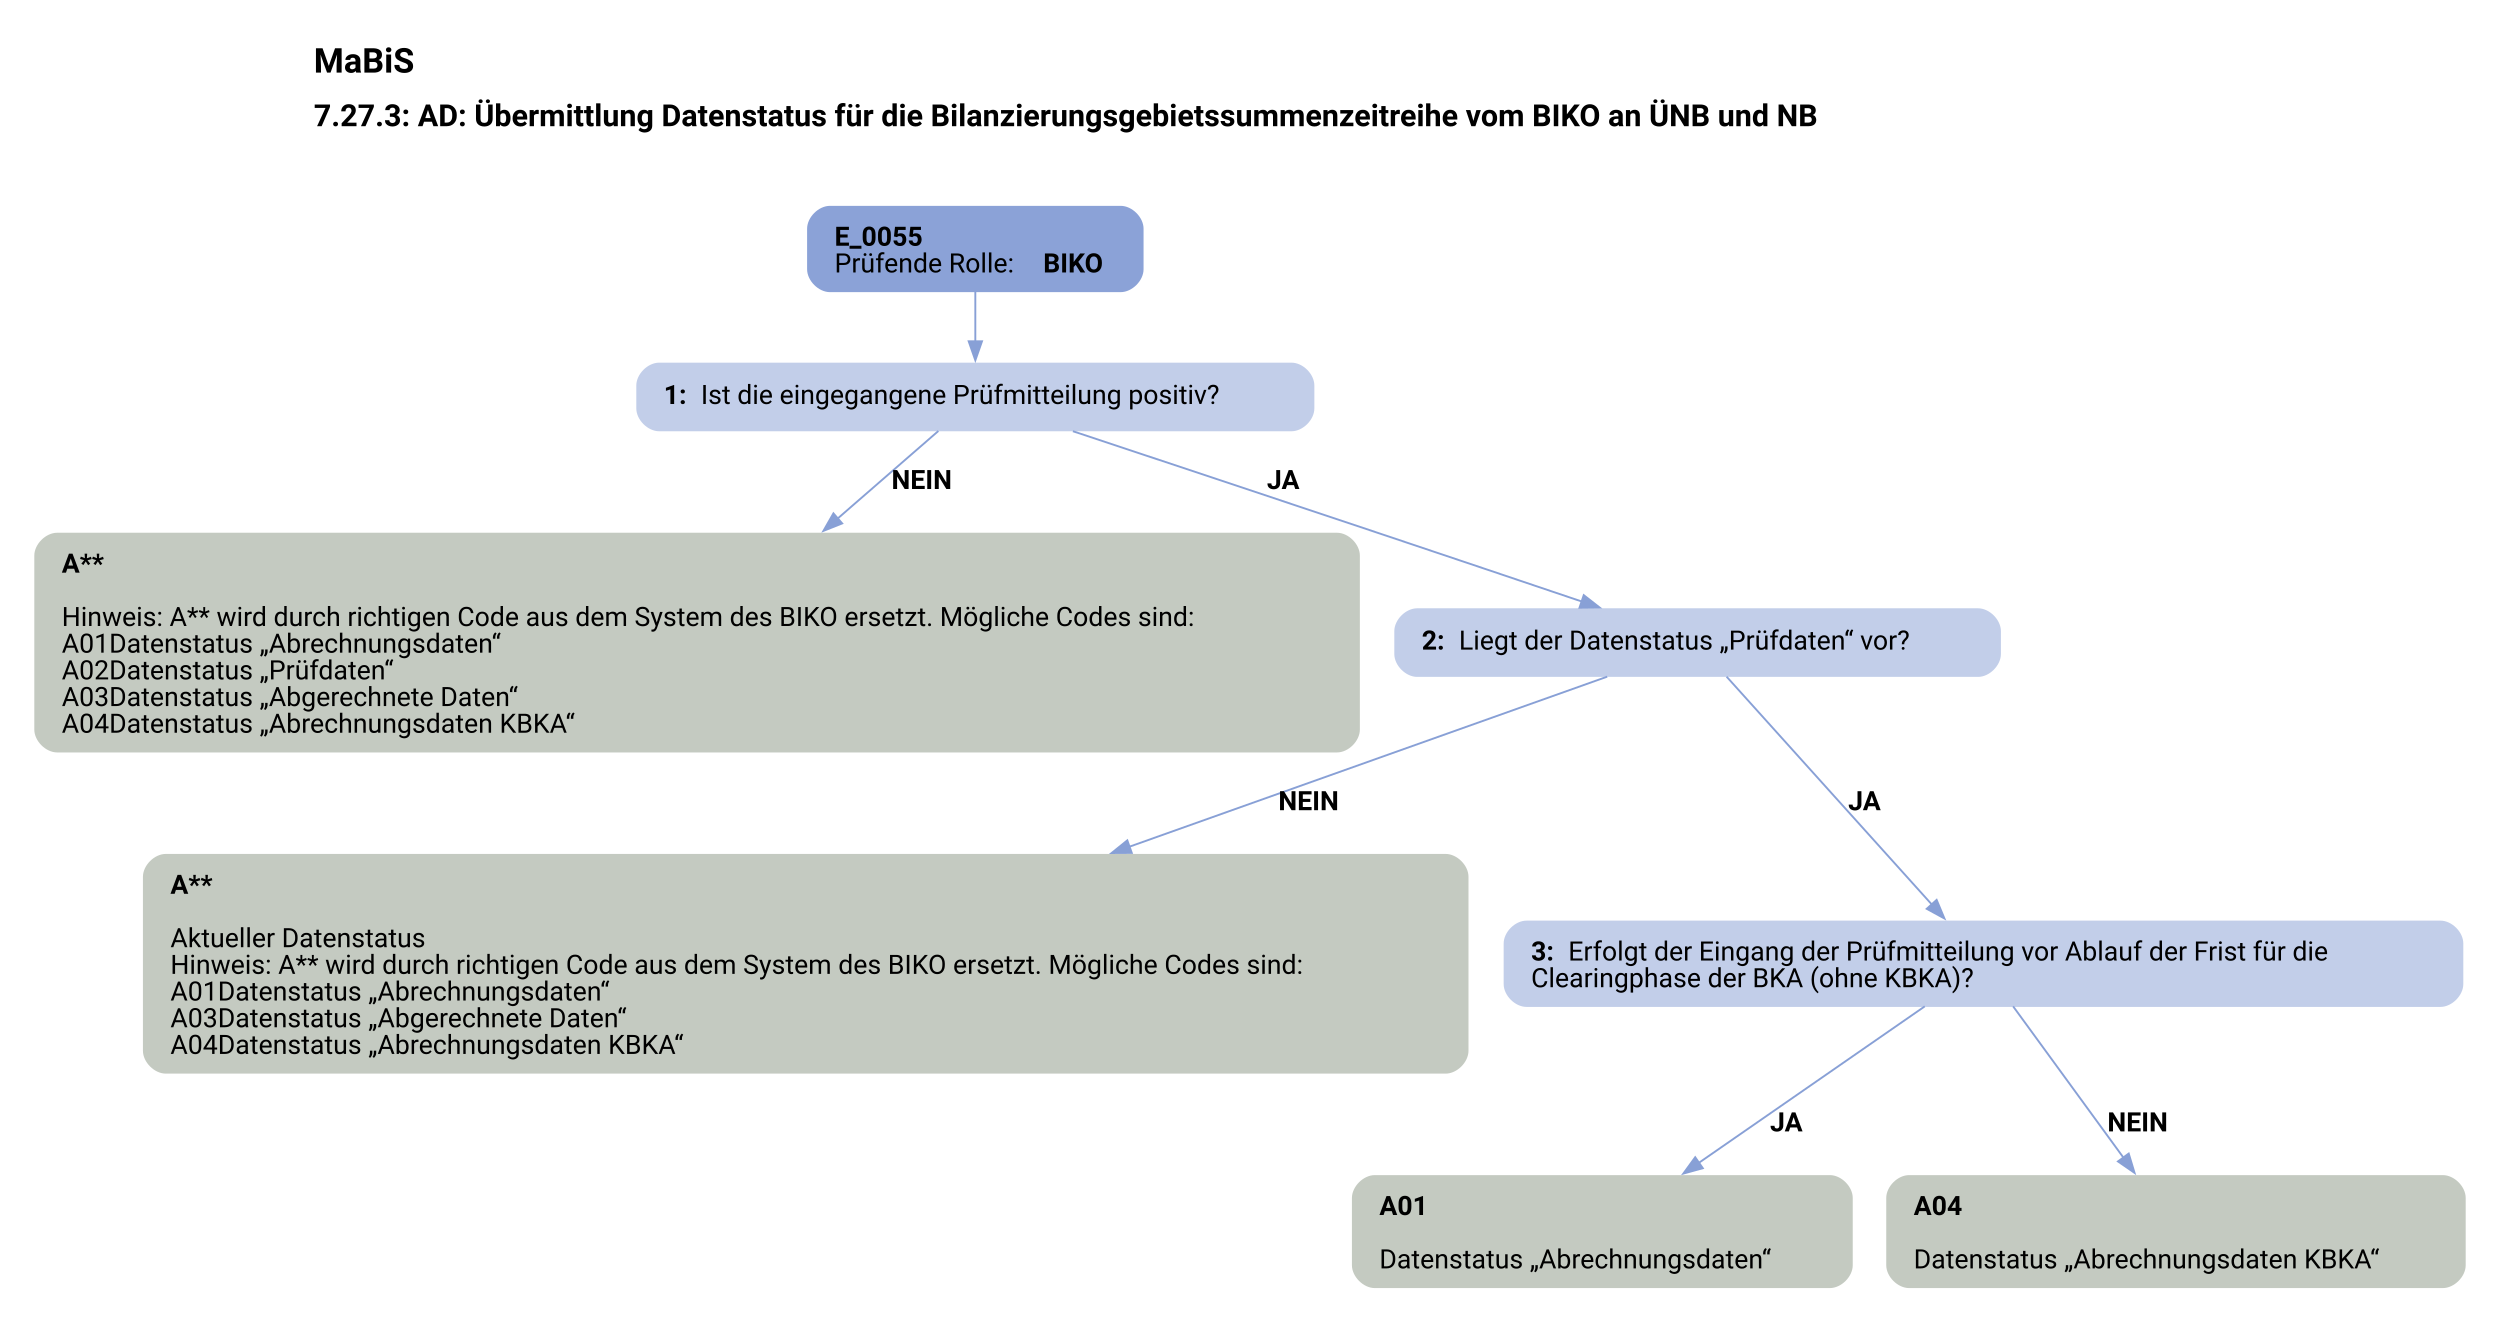
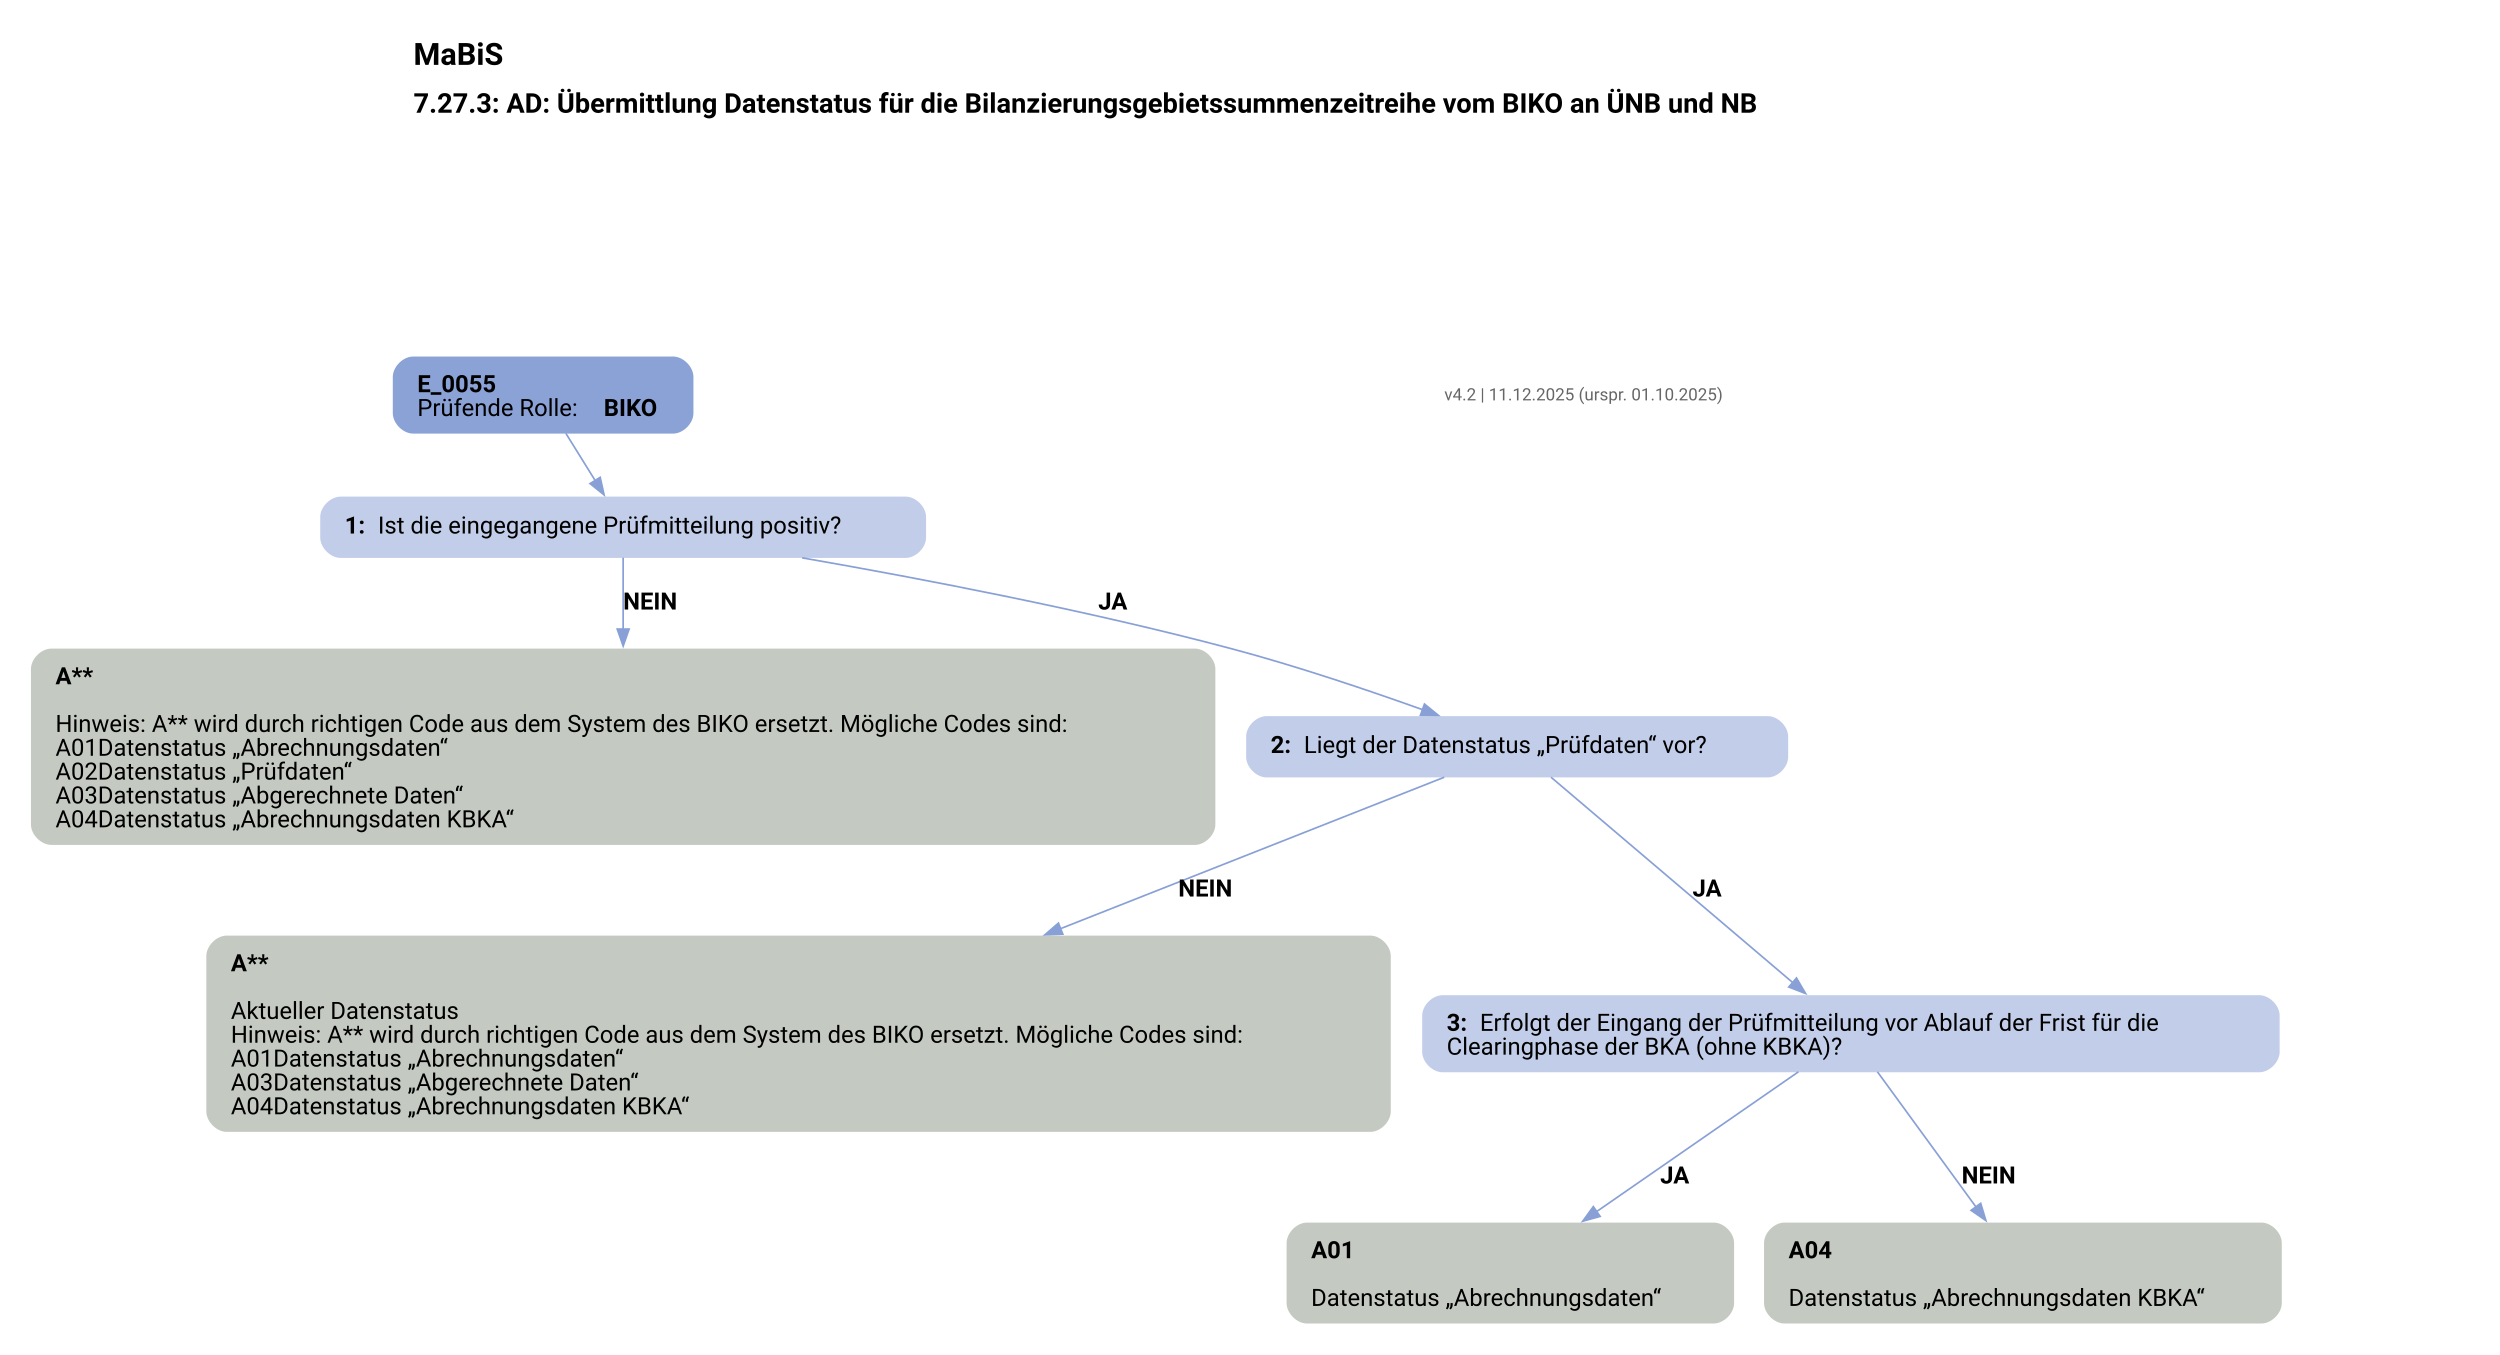
- <svg xmlns="http://www.w3.org/2000/svg" width="1312pt" height="694pt" viewBox="0.00 0.00 1311.80 693.87">
-   <g id="graph0" class="graph" transform="scale(1 1) rotate(0) translate(18 675.87)">
-     <text text-anchor="start" x="146.65" y="-637.77" font-family="Roboto, sans-serif" font-weight="bold" font-size="18.00">MaBiS</text>
-     <text text-anchor="start" x="146.65" y="-609.67" font-family="Roboto, sans-serif" font-weight="bold" font-size="16.00">7.27.3: AD: Übermittlung Datenstatus für die Bilanzierungsgebietssummenzeitreihe vom BIKO an ÜNB und NB</text>
+ <svg xmlns="http://www.w3.org/2000/svg" width="1440pt" height="780pt" viewBox="0.00 0.00 1440.00 780.18">
+   <g id="graph0" class="graph" transform="scale(0.981077 0.981077) rotate(0) translate(18 777.23)">
+     <text text-anchor="start" x="224.64" y="-739.13" font-family="Roboto, sans-serif" font-weight="bold" font-size="18.00">MaBiS</text>
+     <text text-anchor="start" x="224.64" y="-711.03" font-family="Roboto, sans-serif" font-weight="bold" font-size="16.00">7.27.3: AD: Übermittlung Datenstatus für die Bilanzierungsgebietssummenzeitreihe vom BIKO an ÜNB und NB</text>
+     <g id="clust1" class="cluster">
+ </g>
    <g id="node1" class="node">
-       <path fill="#8ba2d7" stroke="black" stroke-width="0" d="M570.05,-567.87C570.05,-567.87 417.5,-567.87 417.5,-567.87 411.5,-567.87 405.5,-561.87 405.5,-555.87 405.5,-555.87 405.5,-534.59 405.5,-534.59 405.5,-528.59 411.5,-522.59 417.5,-522.59 417.5,-522.59 570.05,-522.59 570.05,-522.59 576.05,-522.59 582.05,-528.59 582.05,-534.59 582.05,-534.59 582.05,-555.87 582.05,-555.87 582.05,-561.87 576.05,-567.87 570.05,-567.87" />
-       <text text-anchor="start" x="419.9" y="-546.93" font-family="Roboto, sans-serif" font-weight="bold" font-size="14.00">E_0055</text>
-       <text text-anchor="start" x="419.9" y="-532.93" font-family="Roboto, sans-serif" font-size="14.00">Prüfende Rolle: </text>
-       <text text-anchor="start" x="529.4" y="-532.93" font-family="Roboto, sans-serif" font-weight="bold" font-size="14.00">BIKO</text>
+       <path fill="#8ba2d7" stroke="black" stroke-width="0" d="M377.05,-567.87C377.05,-567.87 224.5,-567.87 224.5,-567.87 218.5,-567.87 212.5,-561.87 212.5,-555.87 212.5,-555.87 212.5,-534.59 212.5,-534.59 212.5,-528.59 218.5,-522.59 224.5,-522.59 224.5,-522.59 377.05,-522.59 377.05,-522.59 383.05,-522.59 389.05,-528.59 389.05,-534.59 389.05,-534.59 389.05,-555.87 389.05,-555.87 389.05,-561.87 383.05,-567.87 377.05,-567.87" />
+       <text text-anchor="start" x="226.9" y="-546.93" font-family="Roboto, sans-serif" font-weight="bold" font-size="14.00">E_0055</text>
+       <text text-anchor="start" x="226.9" y="-532.93" font-family="Roboto, sans-serif" font-size="14.00">Prüfende Rolle: </text>
+       <text text-anchor="start" x="336.4" y="-532.93" font-family="Roboto, sans-serif" font-weight="bold" font-size="14.00">BIKO</text>
    </g>
    <g id="node2" class="node">
-       <path fill="#c2cee9" stroke="black" stroke-width="0" d="M659.67,-485.59C659.67,-485.59 327.88,-485.59 327.88,-485.59 321.88,-485.59 315.88,-479.59 315.88,-473.59 315.88,-473.59 315.88,-461.59 315.88,-461.59 315.88,-455.59 321.88,-449.59 327.88,-449.59 327.88,-449.59 659.67,-449.59 659.67,-449.59 665.67,-449.59 671.67,-455.59 671.67,-461.59 671.67,-461.59 671.67,-473.59 671.67,-473.59 671.67,-479.59 665.67,-485.59 659.67,-485.59" />
-       <text text-anchor="start" x="330.27" y="-463.91" font-family="Roboto, sans-serif" font-weight="bold" font-size="14.00">1: </text>
-       <text text-anchor="start" x="349.77" y="-463.91" font-family="Roboto, sans-serif" font-size="14.00">Ist die eingegangene Prüfmitteilung positiv?</text>
+       <path fill="#c2cee9" stroke="black" stroke-width="0" d="M513.67,-485.59C513.67,-485.59 181.88,-485.59 181.88,-485.59 175.88,-485.59 169.87,-479.59 169.87,-473.59 169.87,-473.59 169.87,-461.59 169.87,-461.59 169.87,-455.59 175.87,-449.59 181.87,-449.59 181.87,-449.59 513.67,-449.59 513.67,-449.59 519.67,-449.59 525.67,-455.59 525.67,-461.59 525.67,-461.59 525.67,-473.59 525.67,-473.59 525.67,-479.59 519.67,-485.59 513.67,-485.59" />
+       <text text-anchor="start" x="184.27" y="-463.91" font-family="Roboto, sans-serif" font-weight="bold" font-size="14.00">1: </text>
+       <text text-anchor="start" x="203.77" y="-463.91" font-family="Roboto, sans-serif" font-size="14.00">Ist die eingegangene Prüfmitteilung positiv?</text>
    </g>
    <g id="edge1" class="edge">
-       <path fill="none" stroke="#88a0d6" d="M493.77,-522.76C493.77,-514.68 493.77,-505.38 493.77,-496.78" />
-       <polygon fill="#88a0d6" stroke="#88a0d6" points="497.28,-496.82 493.78,-486.82 490.28,-496.82 497.28,-496.82" />
+       <path fill="none" stroke="#88a0d6" d="M314.12,-522.76C319.48,-514.13 325.72,-504.09 331.36,-495.01" />
+       <polygon fill="#88a0d6" stroke="#88a0d6" points="334.28,-496.93 336.59,-486.59 328.34,-493.24 334.28,-496.93" />
    </g>
    <g id="node3" class="node">
      <path fill="#c4cac1" stroke="black" stroke-width="0" d="M683.55,-396.34C683.55,-396.34 12,-396.34 12,-396.34 6,-396.34 0,-390.34 0,-384.34 0,-384.34 0,-293.06 0,-293.06 0,-287.06 6,-281.06 12,-281.06 12,-281.06 683.55,-281.06 683.55,-281.06 689.55,-281.06 695.55,-287.06 695.55,-293.06 695.55,-293.06 695.55,-384.34 695.55,-384.34 695.55,-390.34 689.55,-396.34 683.55,-396.34" />
      <text text-anchor="start" x="14.4" y="-375.4" font-family="Roboto, sans-serif" font-weight="bold" font-size="14.00">A**</text>
      <text text-anchor="start" x="14.4" y="-347.4" font-family="Roboto, sans-serif" font-size="14.00">Hinweis: A** wird durch richtigen Code aus dem System des BIKO ersetzt. Mögliche Codes sind:</text>
      <text text-anchor="start" x="14.4" y="-333.4" font-family="Roboto, sans-serif" font-size="14.00">A01Datenstatus „Abrechnungsdaten“</text>
      <text text-anchor="start" x="14.4" y="-319.4" font-family="Roboto, sans-serif" font-size="14.00">A02Datenstatus „Prüfdaten“</text>
      <text text-anchor="start" x="14.4" y="-305.4" font-family="Roboto, sans-serif" font-size="14.00">A03Datenstatus „Abgerechnete Daten“</text>
      <text text-anchor="start" x="14.4" y="-291.4" font-family="Roboto, sans-serif" font-size="14.00">A04Datenstatus „Abrechnungsdaten KBKA“</text>
    </g>
    <g id="edge2" class="edge">
-       <path fill="none" stroke="#88a0d6" d="M474.39,-449.74C460.6,-437.76 441.14,-420.84 421.59,-403.85" />
-       <polygon fill="#88a0d6" stroke="#88a0d6" points="423.91,-401.23 414.07,-397.32 419.32,-406.52 423.91,-401.23" />
-       <text text-anchor="start" x="449.77" y="-419.29" font-family="Roboto, sans-serif" font-weight="bold" font-size="14.00">NEIN</text>
+       <path fill="none" stroke="#88a0d6" d="M347.77,-449.74C347.77,-438.67 347.77,-423.39 347.77,-407.73" />
+       <polygon fill="#88a0d6" stroke="#88a0d6" points="351.28,-407.84 347.78,-397.84 344.28,-407.84 351.28,-407.84" />
+       <text text-anchor="start" x="347.77" y="-419.29" font-family="Roboto, sans-serif" font-weight="bold" font-size="14.00">NEIN</text>
    </g>
    <g id="node4" class="node">
      <path fill="#c2cee9" stroke="black" stroke-width="0" d="M1019.92,-356.7C1019.92,-356.7 725.62,-356.7 725.62,-356.7 719.62,-356.7 713.62,-350.7 713.62,-344.7 713.62,-344.7 713.62,-332.7 713.62,-332.7 713.62,-326.7 719.62,-320.7 725.62,-320.7 725.62,-320.7 1019.92,-320.7 1019.92,-320.7 1025.92,-320.7 1031.92,-326.7 1031.92,-332.7 1031.92,-332.7 1031.92,-344.7 1031.92,-344.7 1031.92,-350.7 1025.92,-356.7 1019.92,-356.7" />
      <text text-anchor="start" x="728.02" y="-335.02" font-family="Roboto, sans-serif" font-weight="bold" font-size="14.00">2: </text>
      <text text-anchor="start" x="747.52" y="-335.02" font-family="Roboto, sans-serif" font-size="14.00">Liegt der Datenstatus „Prüfdaten“ vor?</text>
    </g>
    <g id="edge3" class="edge">
-       <path fill="none" stroke="#88a0d6" d="M544.96,-449.61C587.7,-435.42 650.23,-414.62 704.77,-396.34 740.44,-384.39 780.33,-370.95 812.29,-360.15" />
-       <polygon fill="#88a0d6" stroke="#88a0d6" points="813.02,-363.6 821.37,-357.09 810.78,-356.97 813.02,-363.6" />
-       <text text-anchor="start" x="646.77" y="-419.29" font-family="Roboto, sans-serif" font-weight="bold" font-size="14.00">JA</text>
+       <path fill="none" stroke="#88a0d6" d="M452.87,-449.64C524.42,-437.19 620.99,-418.61 704.77,-396.34 742.86,-386.22 784.87,-372.06 817.35,-360.42" />
+       <polygon fill="#88a0d6" stroke="#88a0d6" points="818.34,-363.79 826.56,-357.1 815.97,-357.2 818.34,-363.79" />
+       <text text-anchor="start" x="626.77" y="-419.29" font-family="Roboto, sans-serif" font-weight="bold" font-size="14.00">JA</text>
    </g>
    <g id="node5" class="node">
-       <path fill="#c4cac1" stroke="black" stroke-width="0" d="M740.55,-227.81C740.55,-227.81 69,-227.81 69,-227.81 63,-227.81 57,-221.81 57,-215.81 57,-215.81 57,-124.53 57,-124.53 57,-118.53 63,-112.53 69,-112.53 69,-112.53 740.55,-112.53 740.55,-112.53 746.55,-112.53 752.55,-118.53 752.55,-124.53 752.55,-124.53 752.55,-215.81 752.55,-215.81 752.55,-221.81 746.55,-227.81 740.55,-227.81" />
-       <text text-anchor="start" x="71.4" y="-206.87" font-family="Roboto, sans-serif" font-weight="bold" font-size="14.00">A**</text>
-       <text text-anchor="start" x="71.4" y="-178.87" font-family="Roboto, sans-serif" font-size="14.00">Aktueller Datenstatus</text>
-       <text text-anchor="start" x="71.4" y="-164.87" font-family="Roboto, sans-serif" font-size="14.00">Hinweis: A** wird durch richtigen Code aus dem System des BIKO ersetzt. Mögliche Codes sind:</text>
-       <text text-anchor="start" x="71.4" y="-150.87" font-family="Roboto, sans-serif" font-size="14.00">A01Datenstatus „Abrechnungsdaten“</text>
-       <text text-anchor="start" x="71.4" y="-136.87" font-family="Roboto, sans-serif" font-size="14.00">A03Datenstatus „Abgerechnete Daten“</text>
-       <text text-anchor="start" x="71.4" y="-122.87" font-family="Roboto, sans-serif" font-size="14.00">A04Datenstatus „Abrechnungsdaten KBKA“</text>
+       <path fill="#c4cac1" stroke="black" stroke-width="0" d="M786.55,-227.81C786.55,-227.81 115,-227.81 115,-227.81 109,-227.81 103,-221.81 103,-215.81 103,-215.81 103,-124.53 103,-124.53 103,-118.53 109,-112.53 115,-112.53 115,-112.53 786.55,-112.53 786.55,-112.53 792.55,-112.53 798.55,-118.53 798.55,-124.53 798.55,-124.53 798.55,-215.81 798.55,-215.81 798.55,-221.81 792.55,-227.81 786.55,-227.81" />
+       <text text-anchor="start" x="117.4" y="-206.87" font-family="Roboto, sans-serif" font-weight="bold" font-size="14.00">A**</text>
+       <text text-anchor="start" x="117.4" y="-178.87" font-family="Roboto, sans-serif" font-size="14.00">Aktueller Datenstatus</text>
+       <text text-anchor="start" x="117.4" y="-164.87" font-family="Roboto, sans-serif" font-size="14.00">Hinweis: A** wird durch richtigen Code aus dem System des BIKO ersetzt. Mögliche Codes sind:</text>
+       <text text-anchor="start" x="117.4" y="-150.87" font-family="Roboto, sans-serif" font-size="14.00">A01Datenstatus „Abrechnungsdaten“</text>
+       <text text-anchor="start" x="117.4" y="-136.87" font-family="Roboto, sans-serif" font-size="14.00">A03Datenstatus „Abgerechnete Daten“</text>
+       <text text-anchor="start" x="117.4" y="-122.87" font-family="Roboto, sans-serif" font-size="14.00">A04Datenstatus „Abrechnungsdaten KBKA“</text>
    </g>
    <g id="edge4" class="edge">
-       <path fill="none" stroke="#88a0d6" d="M825.33,-320.82C766.76,-299.98 663.97,-263.4 574.67,-231.62" />
-       <polygon fill="#88a0d6" stroke="#88a0d6" points="575.87,-228.34 565.28,-228.28 573.52,-234.93 575.87,-228.34" />
-       <text text-anchor="start" x="652.77" y="-250.76" font-family="Roboto, sans-serif" font-weight="bold" font-size="14.00">NEIN</text>
+       <path fill="none" stroke="#88a0d6" d="M829.99,-320.82C777.24,-300 684.69,-263.48 604.23,-231.73" />
+       <polygon fill="#88a0d6" stroke="#88a0d6" points="605.97,-228.65 595.39,-228.24 603.4,-235.16 605.97,-228.65" />
+       <text text-anchor="start" x="673.77" y="-250.76" font-family="Roboto, sans-serif" font-weight="bold" font-size="14.00">NEIN</text>
    </g>
    <g id="node6" class="node">
-       <path fill="#c2cee9" stroke="black" stroke-width="0" d="M1262.55,-192.81C1262.55,-192.81 783,-192.81 783,-192.81 777,-192.81 771,-186.81 771,-180.81 771,-180.81 771,-159.53 771,-159.53 771,-153.53 777,-147.53 783,-147.53 783,-147.53 1262.55,-147.53 1262.55,-147.53 1268.55,-147.53 1274.55,-153.53 1274.55,-159.53 1274.55,-159.53 1274.55,-180.81 1274.55,-180.81 1274.55,-186.81 1268.55,-192.81 1262.55,-192.81" />
-       <text text-anchor="start" x="785.4" y="-171.87" font-family="Roboto, sans-serif" font-weight="bold" font-size="14.00">3: </text>
-       <text text-anchor="start" x="804.9" y="-171.87" font-family="Roboto, sans-serif" font-size="14.00">Erfolgt der Eingang der Prüfmitteilung vor Ablauf der Frist für die</text>
-       <text text-anchor="start" x="785.4" y="-157.87" font-family="Roboto, sans-serif" font-size="14.00">Clearingphase der BKA (ohne KBKA)?</text>
+       <path fill="#c2cee9" stroke="black" stroke-width="0" d="M1308.55,-192.81C1308.55,-192.81 829,-192.81 829,-192.81 823,-192.81 817,-186.81 817,-180.81 817,-180.81 817,-159.53 817,-159.53 817,-153.53 823,-147.53 829,-147.53 829,-147.53 1308.55,-147.53 1308.55,-147.53 1314.55,-147.53 1320.55,-153.53 1320.55,-159.53 1320.55,-159.53 1320.55,-180.81 1320.55,-180.81 1320.55,-186.81 1314.55,-192.81 1308.55,-192.81" />
+       <text text-anchor="start" x="831.4" y="-171.87" font-family="Roboto, sans-serif" font-weight="bold" font-size="14.00">3: </text>
+       <text text-anchor="start" x="850.9" y="-171.87" font-family="Roboto, sans-serif" font-size="14.00">Erfolgt der Eingang der Prüfmitteilung vor Ablauf der Frist für die</text>
+       <text text-anchor="start" x="831.4" y="-157.87" font-family="Roboto, sans-serif" font-size="14.00">Clearingphase der BKA (ohne KBKA)?</text>
    </g>
    <g id="edge5" class="edge">
-       <path fill="none" stroke="#88a0d6" d="M887.98,-320.82C913.25,-292.76 964.21,-236.19 995.72,-201.2" />
-       <polygon fill="#88a0d6" stroke="#88a0d6" points="998.19,-203.7 1002.28,-193.93 992.98,-199.01 998.19,-203.7" />
-       <text text-anchor="start" x="951.77" y="-250.76" font-family="Roboto, sans-serif" font-weight="bold" font-size="14.00">JA</text>
+       <path fill="none" stroke="#88a0d6" d="M892.65,-320.82C926.01,-292.47 993.67,-234.98 1034.73,-200.1" />
+       <polygon fill="#88a0d6" stroke="#88a0d6" points="1036.81,-202.92 1042.16,-193.78 1032.27,-197.59 1036.81,-202.92" />
+       <text text-anchor="start" x="975.77" y="-250.76" font-family="Roboto, sans-serif" font-weight="bold" font-size="14.00">JA</text>
    </g>
    <g id="node7" class="node">
-       <path fill="#c4cac1" stroke="black" stroke-width="0" d="M942.17,-59.28C942.17,-59.28 703.38,-59.28 703.38,-59.28 697.38,-59.28 691.38,-53.28 691.38,-47.28 691.38,-47.28 691.38,-12 691.38,-12 691.38,-6 697.38,0 703.38,0 703.38,0 942.17,0 942.17,0 948.17,0 954.17,-6 954.17,-12 954.17,-12 954.17,-47.28 954.17,-47.28 954.17,-53.28 948.17,-59.28 942.17,-59.28" />
-       <text text-anchor="start" x="705.77" y="-38.34" font-family="Roboto, sans-serif" font-weight="bold" font-size="14.00">A01</text>
-       <text text-anchor="start" x="705.77" y="-10.34" font-family="Roboto, sans-serif" font-size="14.00">Datenstatus „Abrechnungsdaten“</text>
+       <path fill="#c4cac1" stroke="black" stroke-width="0" d="M988.17,-59.28C988.17,-59.28 749.38,-59.28 749.38,-59.28 743.38,-59.28 737.38,-53.28 737.38,-47.28 737.38,-47.28 737.38,-12 737.38,-12 737.38,-6 743.38,0 749.38,0 749.38,0 988.17,0 988.17,0 994.17,0 1000.17,-6 1000.17,-12 1000.17,-12 1000.17,-47.28 1000.17,-47.28 1000.17,-53.28 994.17,-59.28 988.17,-59.28" />
+       <text text-anchor="start" x="751.77" y="-38.34" font-family="Roboto, sans-serif" font-weight="bold" font-size="14.00">A01</text>
+       <text text-anchor="start" x="751.77" y="-10.34" font-family="Roboto, sans-serif" font-size="14.00">Datenstatus „Abrechnungsdaten“</text>
    </g>
    <g id="edge6" class="edge">
-       <path fill="none" stroke="#88a0d6" d="M991.96,-147.83C960.35,-125.93 910.63,-91.49 873.26,-65.61" />
-       <polygon fill="#88a0d6" stroke="#88a0d6" points="875.5,-62.9 865.28,-60.08 871.51,-68.66 875.5,-62.9" />
-       <text text-anchor="start" x="910.77" y="-82.23" font-family="Roboto, sans-serif" font-weight="bold" font-size="14.00">JA</text>
+       <path fill="none" stroke="#88a0d6" d="M1037.96,-147.83C1006.35,-125.93 956.63,-91.49 919.26,-65.61" />
+       <polygon fill="#88a0d6" stroke="#88a0d6" points="921.5,-62.9 911.28,-60.08 917.51,-68.66 921.5,-62.9" />
+       <text text-anchor="start" x="956.77" y="-82.23" font-family="Roboto, sans-serif" font-weight="bold" font-size="14.00">JA</text>
    </g>
    <g id="node8" class="node">
-       <path fill="#c4cac1" stroke="black" stroke-width="0" d="M1263.8,-59.28C1263.8,-59.28 983.75,-59.28 983.75,-59.28 977.75,-59.28 971.75,-53.28 971.75,-47.28 971.75,-47.28 971.75,-12 971.75,-12 971.75,-6 977.75,0 983.75,0 983.75,0 1263.8,0 1263.8,0 1269.8,0 1275.8,-6 1275.8,-12 1275.8,-12 1275.8,-47.28 1275.8,-47.28 1275.8,-53.28 1269.8,-59.28 1263.8,-59.28" />
-       <text text-anchor="start" x="986.15" y="-38.34" font-family="Roboto, sans-serif" font-weight="bold" font-size="14.00">A04</text>
-       <text text-anchor="start" x="986.15" y="-10.34" font-family="Roboto, sans-serif" font-size="14.00">Datenstatus „Abrechnungsdaten KBKA“</text>
+       <path fill="#c4cac1" stroke="black" stroke-width="0" d="M1309.8,-59.28C1309.8,-59.28 1029.75,-59.28 1029.75,-59.28 1023.75,-59.28 1017.75,-53.28 1017.75,-47.28 1017.75,-47.28 1017.75,-12 1017.75,-12 1017.75,-6 1023.75,0 1029.75,0 1029.75,0 1309.8,0 1309.8,0 1315.8,0 1321.8,-6 1321.8,-12 1321.8,-12 1321.8,-47.28 1321.8,-47.28 1321.8,-53.28 1315.8,-59.28 1309.8,-59.28" />
+       <text text-anchor="start" x="1032.15" y="-38.34" font-family="Roboto, sans-serif" font-weight="bold" font-size="14.00">A04</text>
+       <text text-anchor="start" x="1032.15" y="-10.34" font-family="Roboto, sans-serif" font-size="14.00">Datenstatus „Abrechnungsdaten KBKA“</text>
    </g>
    <g id="edge7" class="edge">
-       <path fill="none" stroke="#88a0d6" d="M1038.33,-147.83C1053.76,-126.67 1077.72,-93.81 1096.34,-68.27" />
-       <polygon fill="#88a0d6" stroke="#88a0d6" points="1098.98,-70.59 1102.04,-60.45 1093.33,-66.46 1098.98,-70.59" />
-       <text text-anchor="start" x="1087.78" y="-82.23" font-family="Roboto, sans-serif" font-weight="bold" font-size="14.00">NEIN</text>
+       <path fill="none" stroke="#88a0d6" d="M1084.33,-147.83C1099.76,-126.67 1123.72,-93.81 1142.34,-68.27" />
+       <polygon fill="#88a0d6" stroke="#88a0d6" points="1144.98,-70.59 1148.04,-60.45 1139.33,-66.46 1144.98,-70.59" />
+       <text text-anchor="start" x="1133.78" y="-82.23" font-family="Roboto, sans-serif" font-weight="bold" font-size="14.00">NEIN</text>
+     </g>
+     <g id="node9" class="node">
+       <text text-anchor="middle" x="911.77" y="-542.11" font-family="Roboto, sans-serif" font-size="10.00" fill="#666666">v4.2 | 11.12.2025 (urspr. 01.10.2025)</text>
    </g>
  </g>
</svg>
